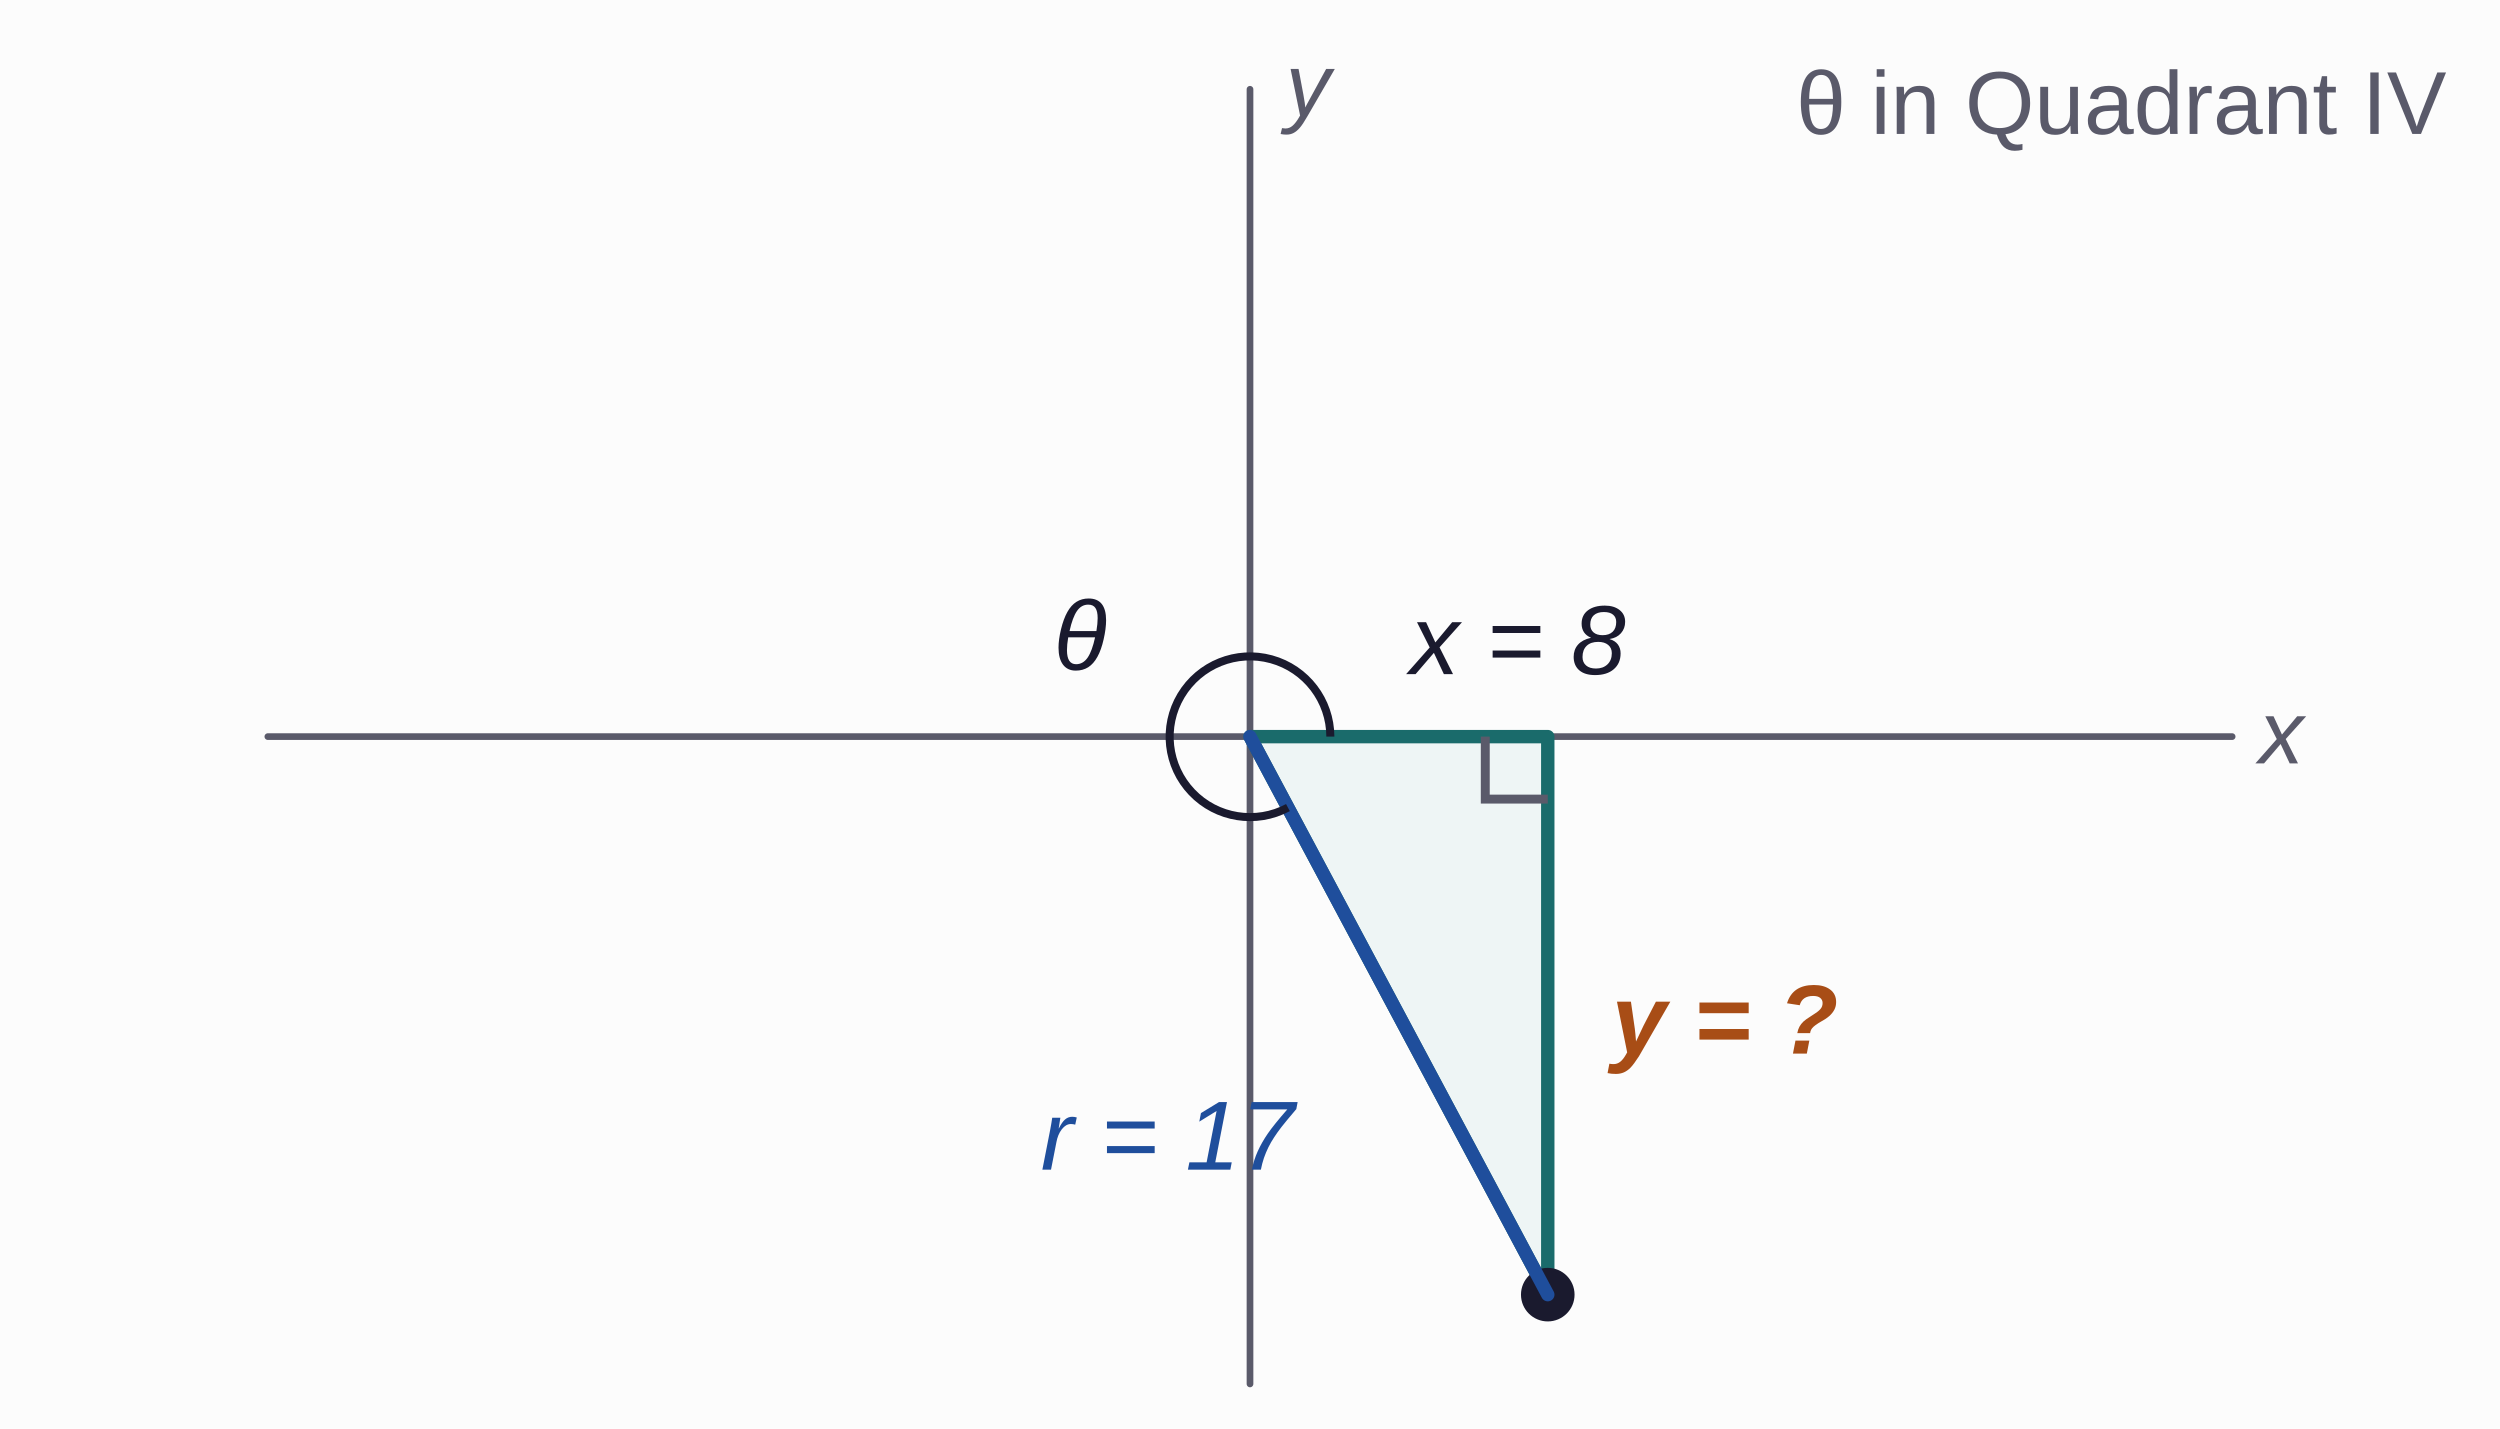
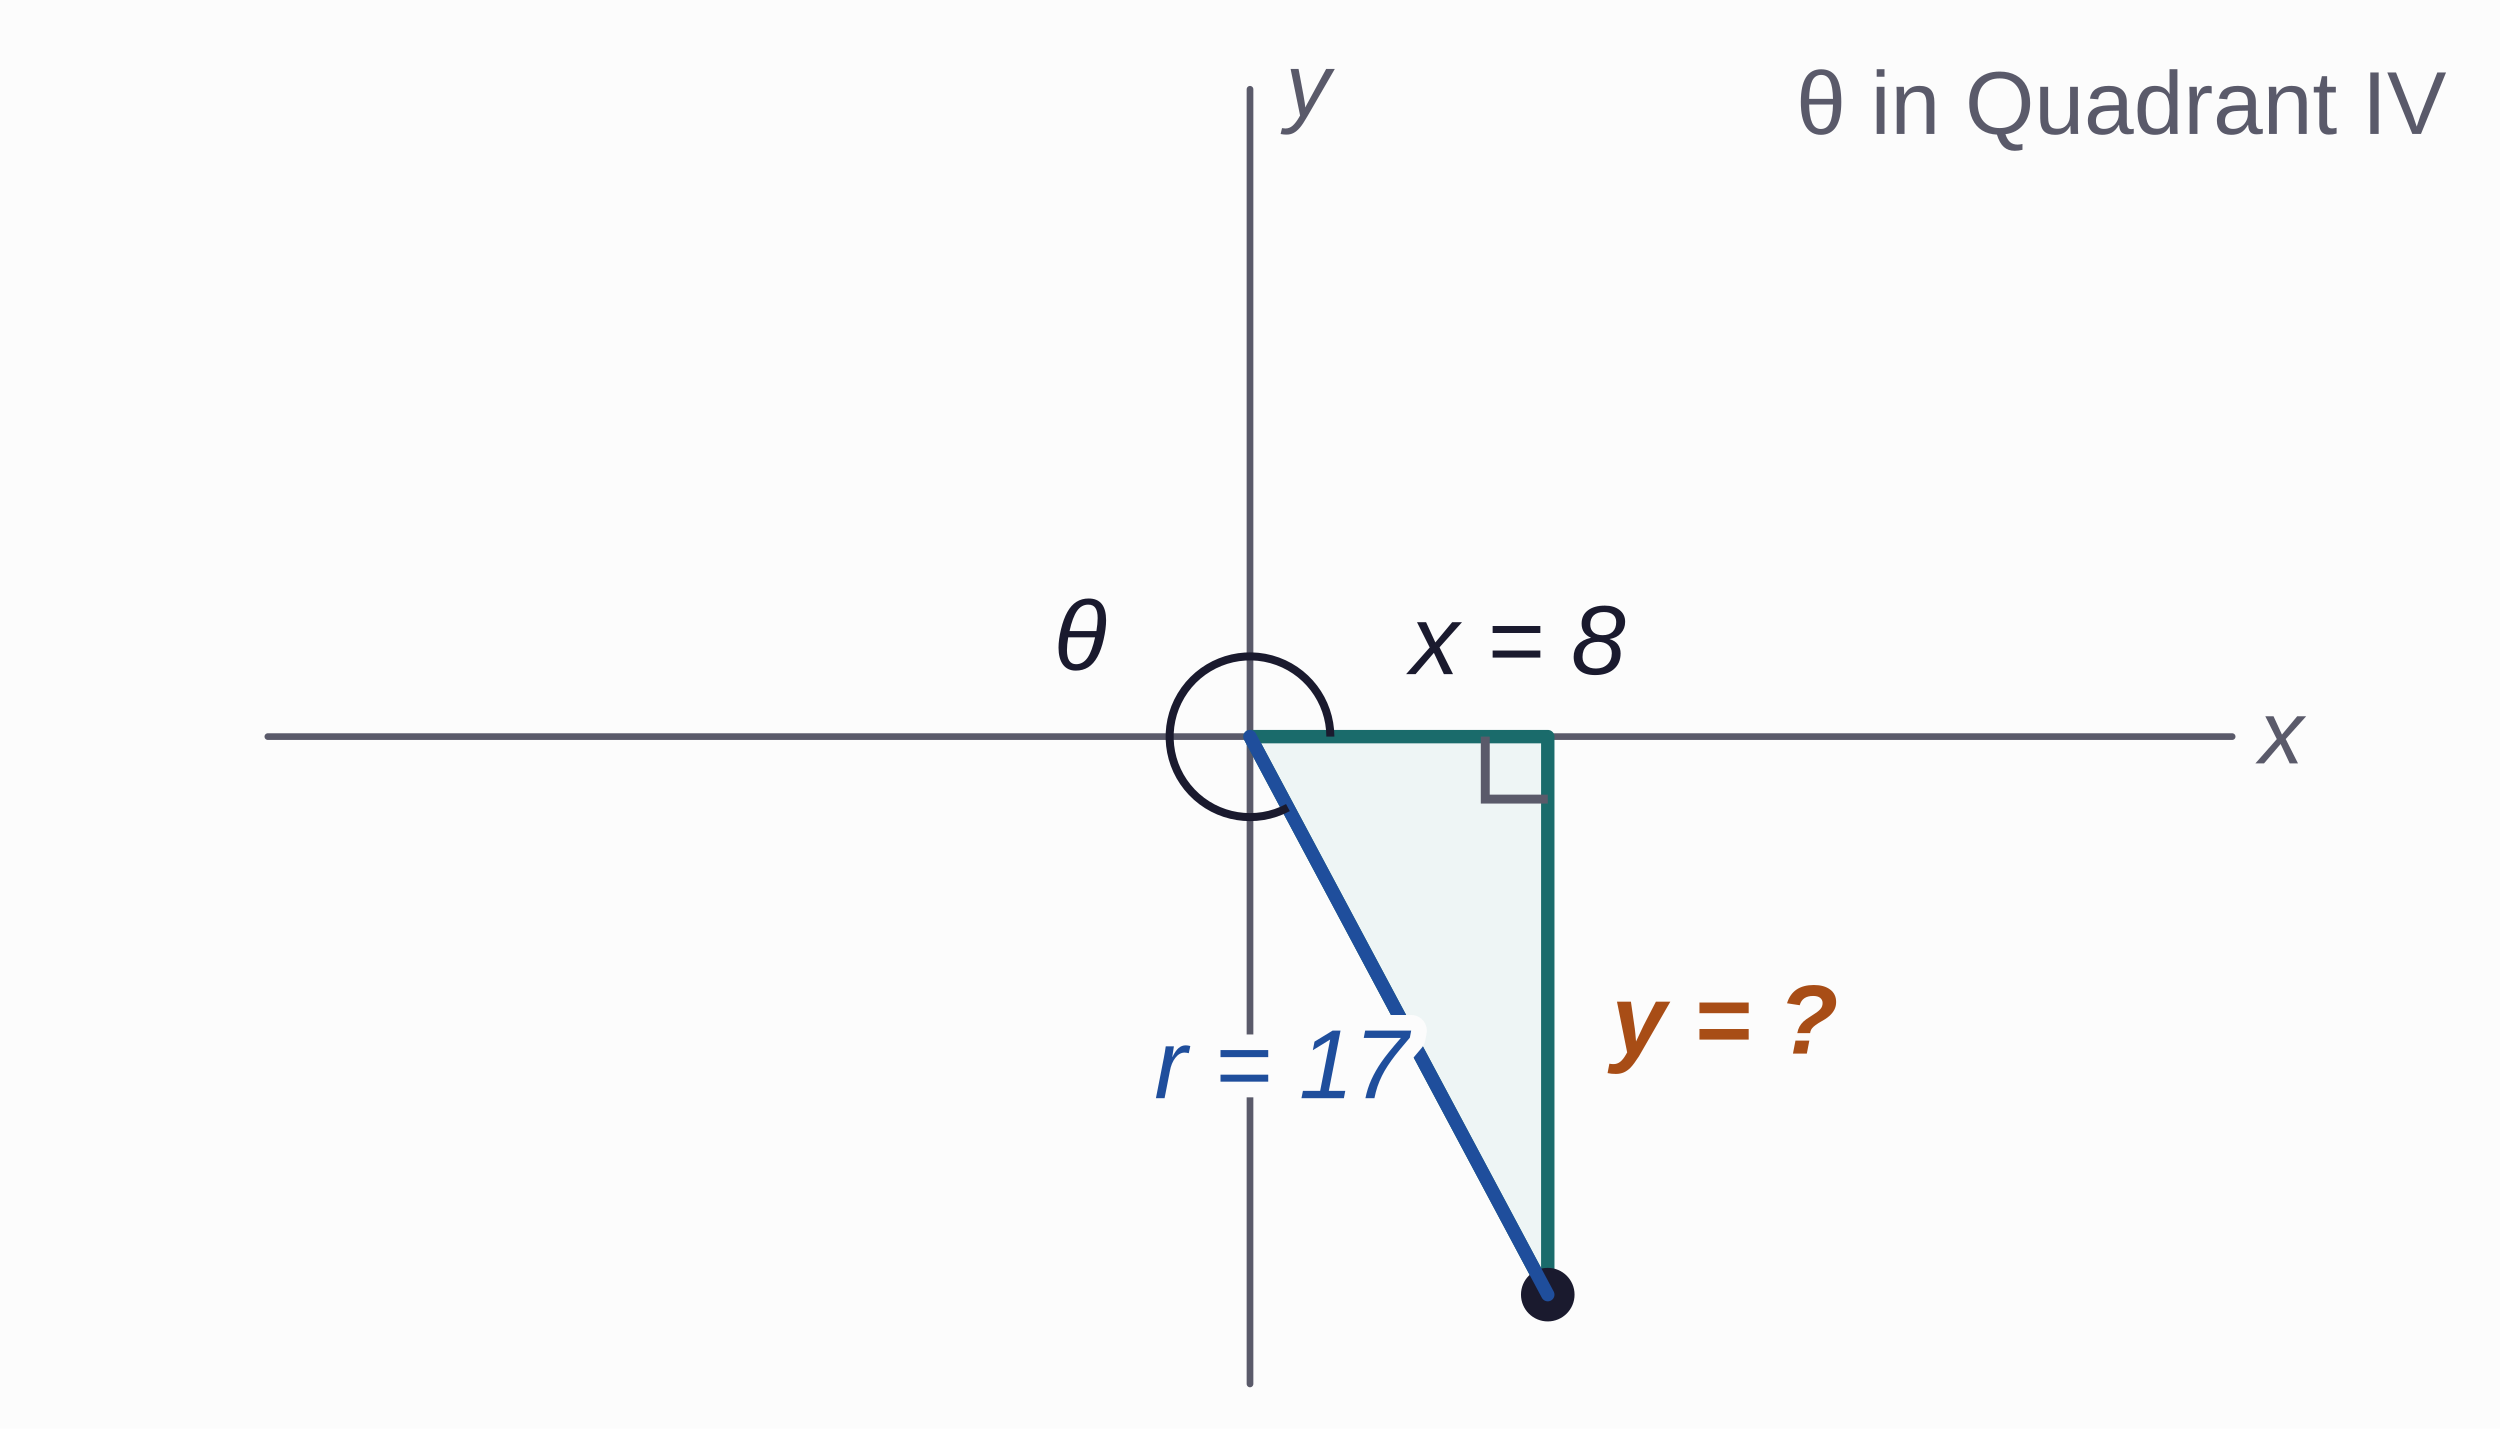
<svg viewBox="0 0 560 320" font-family="Arial, Helvetica, sans-serif" font-size="22">
  <rect x="0" y="0" width="560" height="320" fill="#fcfcfc" />
  <line x1="60.0" y1="165.0" x2="500.0" y2="165.0" stroke="#5a5a6a" stroke-width="1.5" stroke-linecap="round" />
  <line x1="280.0" y1="20.0" x2="280.0" y2="310.0" stroke="#5a5a6a" stroke-width="1.5" stroke-linecap="round" />
  <text x="506" y="171" text-anchor="start" fill="#5a5a6a" font-size="20" font-style="italic">x</text>
  <text x="288" y="26" text-anchor="start" fill="#5a5a6a" font-size="20" font-style="italic">y</text>
  <text x="548" y="30" text-anchor="end" fill="#5a5a6a" font-size="20">θ in Quadrant IV</text>
  <polygon points="280,165 346.7,165.0 346.7,290.0" fill="#eef5f5" stroke="#1a6b6b" stroke-width="3" stroke-linejoin="round" />
  <polyline points="332.7,165 332.7,179.0 346.7,179.0" fill="none" stroke="#5a5a6a" stroke-width="2" />
  <circle cx="346.7" cy="290.0" r="6" fill="#1a1a2e" />
  <line x1="280.0" y1="165.0" x2="346.7" y2="290.0" stroke="#1f4e9c" stroke-width="3" stroke-linecap="round" />
  <path d="M 298.0 165.0 A 18 18 0 1 0 288.5 180.9" fill="none" stroke="#1a1a2e" stroke-width="1.8" />
  <text x="242" y="150" text-anchor="middle" fill="#1a1a2e" font-size="22" font-style="italic">θ</text>
-   <text x="290" y="262" text-anchor="end" fill="#1f4e9c" font-size="22" font-style="italic">r = 17</text>
+   <text x="287" y="246" text-anchor="middle" fill="#1f4e9c" font-size="22" font-style="italic" stroke="#fcfcfc" stroke-width="7" stroke-linejoin="round" paint-order="stroke">r = 17</text>
  <text x="340" y="151" text-anchor="middle" fill="#1a1a2e" font-size="22" font-style="italic">x = 8</text>
  <text x="361" y="236" text-anchor="start" fill="#a84d16" font-size="22" font-style="italic" font-weight="bold">y = ?</text>
</svg>
